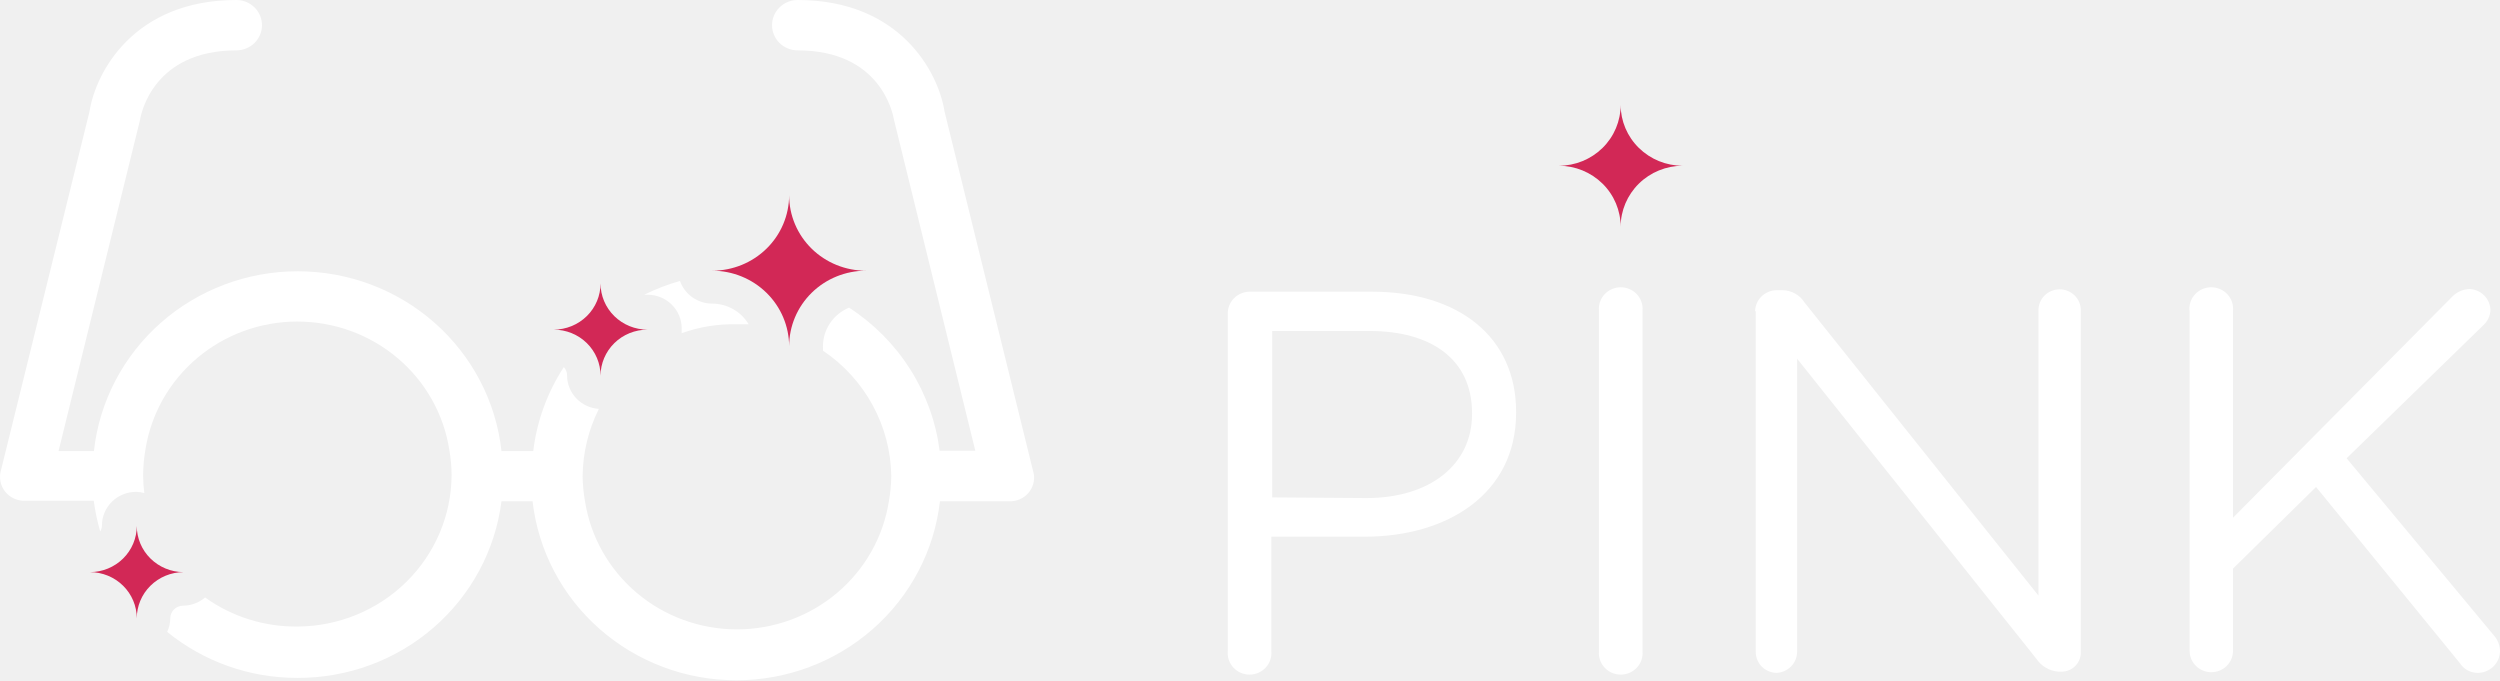
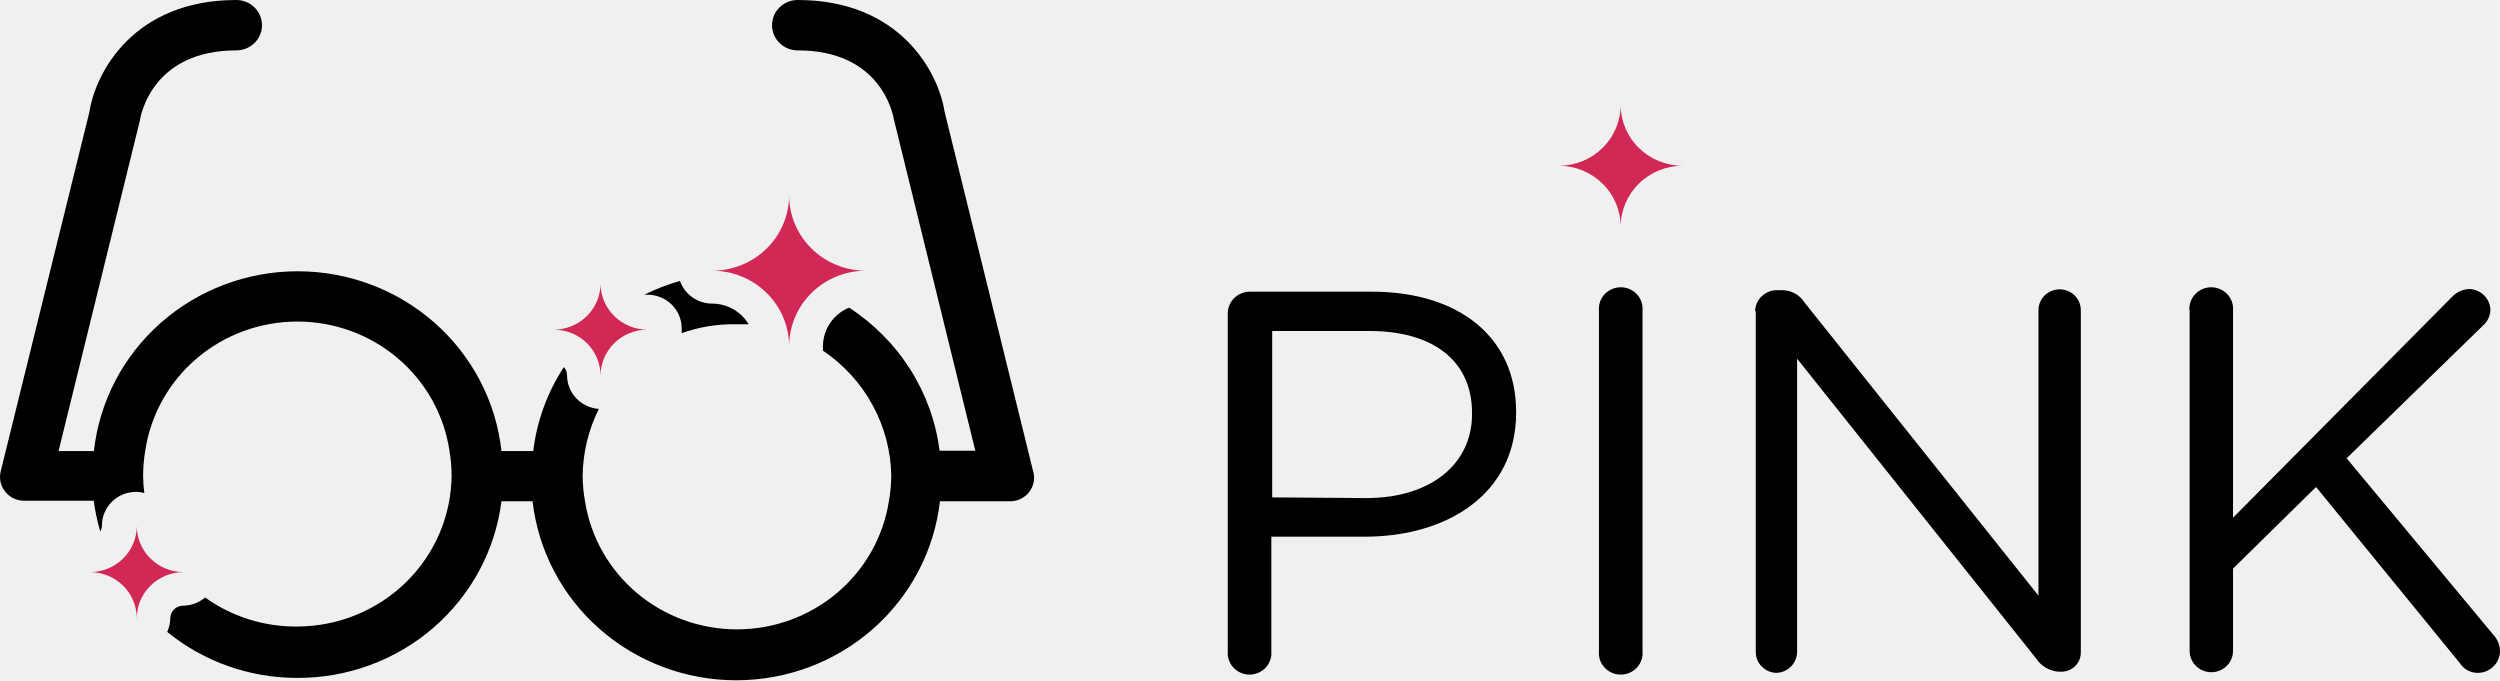
- <svg xmlns="http://www.w3.org/2000/svg" width="147" height="40" viewBox="0 0 147 40" fill="none">
-   <path d="M72.193 18.425C72.193 18.092 72.326 17.773 72.562 17.535C72.799 17.297 73.12 17.159 73.459 17.151H80.67C85.783 17.151 89.147 19.827 89.147 24.211V24.27C89.147 29.069 85.07 31.557 80.248 31.557H74.754V38.291C74.77 38.466 74.749 38.642 74.692 38.808C74.634 38.974 74.543 39.127 74.422 39.256C74.302 39.386 74.155 39.489 73.992 39.56C73.829 39.63 73.652 39.667 73.474 39.667C73.295 39.667 73.119 39.63 72.956 39.56C72.793 39.489 72.646 39.386 72.525 39.256C72.405 39.127 72.313 38.974 72.256 38.808C72.199 38.642 72.177 38.466 72.193 38.291V18.425ZM80.349 29.286C84.095 29.286 86.556 27.311 86.556 24.349V24.29C86.556 21.111 84.135 19.462 80.53 19.462H74.805V29.247L80.349 29.286Z" fill="white" />
-   <path d="M94.019 18.267C94.003 18.092 94.024 17.916 94.081 17.75C94.139 17.584 94.23 17.431 94.351 17.302C94.471 17.173 94.618 17.069 94.781 16.999C94.944 16.928 95.121 16.891 95.299 16.891C95.478 16.891 95.654 16.928 95.817 16.999C95.981 17.069 96.127 17.173 96.248 17.302C96.368 17.431 96.46 17.584 96.517 17.75C96.574 17.916 96.596 18.092 96.58 18.267V38.291C96.596 38.466 96.574 38.642 96.517 38.808C96.46 38.974 96.368 39.127 96.248 39.256C96.127 39.386 95.981 39.489 95.817 39.56C95.654 39.63 95.478 39.667 95.299 39.667C95.121 39.667 94.944 39.63 94.781 39.56C94.618 39.489 94.471 39.386 94.351 39.256C94.23 39.127 94.139 38.974 94.081 38.808C94.024 38.642 94.003 38.466 94.019 38.291V18.267Z" fill="white" />
-   <path d="M103.199 18.297C103.206 17.97 103.343 17.659 103.579 17.429C103.815 17.199 104.132 17.067 104.464 17.062H104.816C105.077 17.067 105.332 17.137 105.559 17.265C105.785 17.392 105.975 17.574 106.111 17.793L119.862 35.023V18.237C119.862 17.913 119.993 17.601 120.226 17.372C120.46 17.142 120.777 17.013 121.107 17.013C121.437 17.013 121.754 17.142 121.988 17.372C122.221 17.601 122.352 17.913 122.352 18.237V38.331C122.358 38.484 122.332 38.636 122.275 38.778C122.219 38.921 122.134 39.051 122.025 39.16C121.916 39.269 121.785 39.355 121.641 39.413C121.497 39.47 121.343 39.499 121.187 39.496H121.057C120.79 39.478 120.531 39.399 120.301 39.265C120.071 39.131 119.876 38.947 119.731 38.726L105.67 21.091V38.331C105.667 38.649 105.541 38.954 105.317 39.184C105.093 39.413 104.788 39.55 104.464 39.565C104.136 39.56 103.823 39.427 103.593 39.196C103.363 38.965 103.236 38.654 103.239 38.331V18.297H103.199Z" fill="white" />
-   <path d="M128.74 18.267C128.724 18.092 128.746 17.916 128.803 17.75C128.86 17.584 128.952 17.431 129.072 17.302C129.193 17.173 129.339 17.069 129.503 16.999C129.666 16.928 129.842 16.891 130.021 16.891C130.199 16.891 130.376 16.928 130.539 16.999C130.702 17.069 130.849 17.173 130.969 17.302C131.09 17.431 131.181 17.584 131.239 17.75C131.296 17.916 131.317 18.092 131.301 18.267V30.442L144.198 17.438C144.462 17.168 144.822 17.009 145.202 16.993C145.531 17.006 145.842 17.142 146.072 17.373C146.302 17.605 146.433 17.914 146.438 18.237C146.43 18.405 146.39 18.571 146.317 18.723C146.245 18.876 146.142 19.012 146.016 19.126L137.981 26.946L146.648 37.373C146.875 37.631 147 37.96 147 38.301C146.996 38.472 146.958 38.64 146.887 38.796C146.817 38.953 146.716 39.093 146.59 39.211C146.464 39.328 146.315 39.42 146.153 39.481C145.991 39.542 145.818 39.57 145.644 39.565C145.442 39.557 145.245 39.501 145.07 39.401C144.895 39.301 144.747 39.161 144.64 38.992L136.183 28.635L131.301 33.433V38.272C131.301 38.436 131.268 38.599 131.204 38.752C131.14 38.904 131.046 39.042 130.928 39.158C130.809 39.275 130.669 39.367 130.514 39.43C130.359 39.493 130.193 39.526 130.026 39.526C129.858 39.526 129.692 39.493 129.538 39.43C129.383 39.367 129.242 39.275 129.124 39.158C129.005 39.042 128.911 38.904 128.847 38.752C128.783 38.599 128.75 38.436 128.75 38.272V18.267H128.74Z" fill="white" />
+ <svg xmlns="http://www.w3.org/2000/svg" width="147" height="40" viewBox="0 0 147 40">
+   <path d="M72.193 18.425C72.193 18.092 72.326 17.773 72.562 17.535C72.799 17.297 73.12 17.159 73.459 17.151H80.67C85.783 17.151 89.147 19.827 89.147 24.211V24.27C89.147 29.069 85.07 31.557 80.248 31.557H74.754V38.291C74.77 38.466 74.749 38.642 74.692 38.808C74.634 38.974 74.543 39.127 74.422 39.256C74.302 39.386 74.155 39.489 73.992 39.56C73.829 39.63 73.652 39.667 73.474 39.667C73.295 39.667 73.119 39.63 72.956 39.56C72.793 39.489 72.646 39.386 72.525 39.256C72.405 39.127 72.313 38.974 72.256 38.808C72.199 38.642 72.177 38.466 72.193 38.291V18.425ZM80.349 29.286C84.095 29.286 86.556 27.311 86.556 24.349V24.29C86.556 21.111 84.135 19.462 80.53 19.462H74.805V29.247L80.349 29.286Z" />
+   <path d="M94.019 18.267C94.003 18.092 94.024 17.916 94.081 17.75C94.139 17.584 94.23 17.431 94.351 17.302C94.471 17.173 94.618 17.069 94.781 16.999C94.944 16.928 95.121 16.891 95.299 16.891C95.478 16.891 95.654 16.928 95.817 16.999C95.981 17.069 96.127 17.173 96.248 17.302C96.368 17.431 96.46 17.584 96.517 17.75C96.574 17.916 96.596 18.092 96.58 18.267V38.291C96.596 38.466 96.574 38.642 96.517 38.808C96.46 38.974 96.368 39.127 96.248 39.256C96.127 39.386 95.981 39.489 95.817 39.56C95.654 39.63 95.478 39.667 95.299 39.667C95.121 39.667 94.944 39.63 94.781 39.56C94.618 39.489 94.471 39.386 94.351 39.256C94.23 39.127 94.139 38.974 94.081 38.808C94.024 38.642 94.003 38.466 94.019 38.291V18.267Z" />
+   <path d="M103.199 18.297C103.206 17.97 103.343 17.659 103.579 17.429C103.815 17.199 104.132 17.067 104.464 17.062H104.816C105.077 17.067 105.332 17.137 105.559 17.265C105.785 17.392 105.975 17.574 106.111 17.793L119.862 35.023V18.237C119.862 17.913 119.993 17.601 120.226 17.372C120.46 17.142 120.777 17.013 121.107 17.013C121.437 17.013 121.754 17.142 121.988 17.372C122.221 17.601 122.352 17.913 122.352 18.237V38.331C122.358 38.484 122.332 38.636 122.275 38.778C122.219 38.921 122.134 39.051 122.025 39.16C121.916 39.269 121.785 39.355 121.641 39.413C121.497 39.47 121.343 39.499 121.187 39.496H121.057C120.79 39.478 120.531 39.399 120.301 39.265C120.071 39.131 119.876 38.947 119.731 38.726L105.67 21.091V38.331C105.667 38.649 105.541 38.954 105.317 39.184C105.093 39.413 104.788 39.55 104.464 39.565C104.136 39.56 103.823 39.427 103.593 39.196C103.363 38.965 103.236 38.654 103.239 38.331V18.297H103.199Z" />
+   <path d="M128.74 18.267C128.724 18.092 128.746 17.916 128.803 17.75C128.86 17.584 128.952 17.431 129.072 17.302C129.193 17.173 129.339 17.069 129.503 16.999C129.666 16.928 129.842 16.891 130.021 16.891C130.199 16.891 130.376 16.928 130.539 16.999C130.702 17.069 130.849 17.173 130.969 17.302C131.09 17.431 131.181 17.584 131.239 17.75C131.296 17.916 131.317 18.092 131.301 18.267V30.442L144.198 17.438C144.462 17.168 144.822 17.009 145.202 16.993C145.531 17.006 145.842 17.142 146.072 17.373C146.302 17.605 146.433 17.914 146.438 18.237C146.43 18.405 146.39 18.571 146.317 18.723C146.245 18.876 146.142 19.012 146.016 19.126L137.981 26.946L146.648 37.373C146.875 37.631 147 37.96 147 38.301C146.996 38.472 146.958 38.64 146.887 38.796C146.817 38.953 146.716 39.093 146.59 39.211C146.464 39.328 146.315 39.42 146.153 39.481C145.991 39.542 145.818 39.57 145.644 39.565C145.442 39.557 145.245 39.501 145.07 39.401C144.895 39.301 144.747 39.161 144.64 38.992L136.183 28.635L131.301 33.433V38.272C131.301 38.436 131.268 38.599 131.204 38.752C131.14 38.904 131.046 39.042 130.928 39.158C130.809 39.275 130.669 39.367 130.514 39.43C130.359 39.493 130.193 39.526 130.026 39.526C129.858 39.526 129.692 39.493 129.538 39.43C129.383 39.367 129.242 39.275 129.124 39.158C129.005 39.042 128.911 38.904 128.847 38.752C128.783 38.599 128.75 38.436 128.75 38.272V18.267H128.74Z" />
  <path d="M98.94 9.746C97.975 9.746 97.049 9.369 96.366 8.699C95.682 8.029 95.297 7.12 95.294 6.171C95.294 7.119 94.911 8.028 94.229 8.699C93.547 9.369 92.623 9.746 91.658 9.746C92.624 9.748 93.548 10.127 94.23 10.799C94.912 11.471 95.294 12.381 95.294 13.33C95.297 12.38 95.682 11.47 96.365 10.798C97.048 10.127 97.974 9.748 98.94 9.746Z" fill="#D22856" />
-   <path d="M43.287 19.067C43.538 19.067 43.779 19.067 44.02 19.067C43.802 18.699 43.49 18.393 43.114 18.18C42.739 17.967 42.314 17.854 41.881 17.852C41.463 17.852 41.055 17.723 40.715 17.484C40.374 17.245 40.118 16.908 39.983 16.519C39.259 16.724 38.556 16.995 37.883 17.329H38.074C38.607 17.329 39.118 17.537 39.495 17.907C39.871 18.278 40.083 18.78 40.083 19.304C40.088 19.399 40.088 19.495 40.083 19.59C41.109 19.223 42.195 19.045 43.287 19.067Z" fill="white" />
-   <path d="M60.733 27.647L55.541 6.566C55.179 4.246 52.929 0 46.903 0C46.503 0 46.12 0.156 45.837 0.434C45.555 0.712 45.396 1.088 45.396 1.481C45.396 1.874 45.555 2.251 45.837 2.528C46.12 2.806 46.503 2.962 46.903 2.962C51.774 2.962 52.497 6.645 52.568 7.05L57.348 26.502H55.249C55.032 24.805 54.444 23.174 53.525 21.722C52.606 20.27 51.378 19.031 49.926 18.089C49.471 18.277 49.083 18.593 48.81 18.997C48.536 19.401 48.39 19.875 48.389 20.36C48.395 20.446 48.395 20.531 48.389 20.617C49.611 21.44 50.613 22.54 51.312 23.824C52.011 25.107 52.387 26.537 52.407 27.993C52.401 28.489 52.354 28.985 52.266 29.474C51.938 31.571 50.856 33.484 49.217 34.866C47.579 36.247 45.491 37.007 43.332 37.007C41.173 37.007 39.086 36.247 37.447 34.866C35.809 33.484 34.727 31.571 34.398 29.474C34.311 28.985 34.264 28.489 34.258 27.993C34.273 26.623 34.599 25.274 35.212 24.043C34.704 24.008 34.228 23.785 33.881 23.418C33.535 23.052 33.342 22.569 33.344 22.068C33.345 21.889 33.277 21.716 33.153 21.585C32.181 23.075 31.566 24.763 31.355 26.521H29.487C29.166 23.617 27.766 20.932 25.554 18.981C23.343 17.03 20.476 15.951 17.504 15.951C14.533 15.951 11.666 17.03 9.455 18.981C7.243 20.932 5.843 23.617 5.522 26.521H3.443L8.234 7.05C8.294 6.645 9.047 2.962 13.899 2.962C14.298 2.962 14.681 2.806 14.964 2.528C15.246 2.251 15.405 1.874 15.405 1.481C15.405 1.088 15.246 0.712 14.964 0.434C14.681 0.156 14.298 0 13.899 0C7.872 0 5.623 4.246 5.261 6.566L0.058 27.647C-0.006 27.862 -0.017 28.088 0.026 28.308C0.068 28.528 0.164 28.734 0.305 28.91C0.445 29.086 0.627 29.226 0.834 29.319C1.041 29.412 1.267 29.455 1.495 29.444H5.512C5.594 30.055 5.721 30.659 5.894 31.251C5.957 31.143 5.992 31.021 5.994 30.896C5.994 30.372 6.206 29.87 6.583 29.499C6.959 29.129 7.47 28.921 8.003 28.921C8.166 28.923 8.328 28.946 8.485 28.99C8.441 28.646 8.418 28.3 8.415 27.953C8.417 27.457 8.461 26.962 8.545 26.472C8.867 24.368 9.946 22.447 11.587 21.059C13.227 19.67 15.32 18.907 17.484 18.907C19.649 18.907 21.742 19.67 23.382 21.059C25.022 22.447 26.102 24.368 26.423 26.472C26.508 26.962 26.551 27.457 26.554 27.953C26.538 30.305 25.581 32.557 23.889 34.22C22.197 35.883 19.907 36.824 17.515 36.84C15.556 36.866 13.642 36.267 12.061 35.132C11.698 35.441 11.235 35.613 10.755 35.615C10.557 35.618 10.368 35.697 10.229 35.836C10.09 35.974 10.012 36.161 10.012 36.356C10.009 36.632 9.947 36.905 9.831 37.156C11.98 38.907 14.684 39.864 17.474 39.861C20.422 39.874 23.273 38.824 25.486 36.91C27.7 34.995 29.123 32.35 29.487 29.474H31.315C31.646 32.369 33.05 35.043 35.259 36.985C37.469 38.927 40.328 40 43.292 40C46.256 40 49.115 38.927 51.325 36.985C53.534 35.043 54.938 32.369 55.269 29.474H59.287C59.519 29.49 59.752 29.45 59.965 29.357C60.177 29.264 60.364 29.121 60.507 28.94C60.65 28.76 60.745 28.547 60.785 28.322C60.824 28.096 60.806 27.864 60.733 27.647Z" fill="white" />
+   <path d="M43.287 19.067C43.538 19.067 43.779 19.067 44.02 19.067C43.802 18.699 43.49 18.393 43.114 18.18C42.739 17.967 42.314 17.854 41.881 17.852C41.463 17.852 41.055 17.723 40.715 17.484C40.374 17.245 40.118 16.908 39.983 16.519C39.259 16.724 38.556 16.995 37.883 17.329H38.074C38.607 17.329 39.118 17.537 39.495 17.907C39.871 18.278 40.083 18.78 40.083 19.304C40.088 19.399 40.088 19.495 40.083 19.59C41.109 19.223 42.195 19.045 43.287 19.067Z" />
+   <path d="M60.733 27.647L55.541 6.566C55.179 4.246 52.929 0 46.903 0C46.503 0 46.12 0.156 45.837 0.434C45.555 0.712 45.396 1.088 45.396 1.481C45.396 1.874 45.555 2.251 45.837 2.528C46.12 2.806 46.503 2.962 46.903 2.962C51.774 2.962 52.497 6.645 52.568 7.05L57.348 26.502H55.249C55.032 24.805 54.444 23.174 53.525 21.722C52.606 20.27 51.378 19.031 49.926 18.089C49.471 18.277 49.083 18.593 48.81 18.997C48.536 19.401 48.39 19.875 48.389 20.36C48.395 20.446 48.395 20.531 48.389 20.617C49.611 21.44 50.613 22.54 51.312 23.824C52.011 25.107 52.387 26.537 52.407 27.993C52.401 28.489 52.354 28.985 52.266 29.474C51.938 31.571 50.856 33.484 49.217 34.866C47.579 36.247 45.491 37.007 43.332 37.007C41.173 37.007 39.086 36.247 37.447 34.866C35.809 33.484 34.727 31.571 34.398 29.474C34.311 28.985 34.264 28.489 34.258 27.993C34.273 26.623 34.599 25.274 35.212 24.043C34.704 24.008 34.228 23.785 33.881 23.418C33.535 23.052 33.342 22.569 33.344 22.068C33.345 21.889 33.277 21.716 33.153 21.585C32.181 23.075 31.566 24.763 31.355 26.521H29.487C29.166 23.617 27.766 20.932 25.554 18.981C23.343 17.03 20.476 15.951 17.504 15.951C14.533 15.951 11.666 17.03 9.455 18.981C7.243 20.932 5.843 23.617 5.522 26.521H3.443L8.234 7.05C8.294 6.645 9.047 2.962 13.899 2.962C14.298 2.962 14.681 2.806 14.964 2.528C15.246 2.251 15.405 1.874 15.405 1.481C15.405 1.088 15.246 0.712 14.964 0.434C14.681 0.156 14.298 0 13.899 0C7.872 0 5.623 4.246 5.261 6.566L0.058 27.647C-0.006 27.862 -0.017 28.088 0.026 28.308C0.068 28.528 0.164 28.734 0.305 28.91C0.445 29.086 0.627 29.226 0.834 29.319C1.041 29.412 1.267 29.455 1.495 29.444H5.512C5.594 30.055 5.721 30.659 5.894 31.251C5.957 31.143 5.992 31.021 5.994 30.896C5.994 30.372 6.206 29.87 6.583 29.499C6.959 29.129 7.47 28.921 8.003 28.921C8.166 28.923 8.328 28.946 8.485 28.99C8.441 28.646 8.418 28.3 8.415 27.953C8.417 27.457 8.461 26.962 8.545 26.472C8.867 24.368 9.946 22.447 11.587 21.059C13.227 19.67 15.32 18.907 17.484 18.907C19.649 18.907 21.742 19.67 23.382 21.059C25.022 22.447 26.102 24.368 26.423 26.472C26.508 26.962 26.551 27.457 26.554 27.953C26.538 30.305 25.581 32.557 23.889 34.22C22.197 35.883 19.907 36.824 17.515 36.84C15.556 36.866 13.642 36.267 12.061 35.132C11.698 35.441 11.235 35.613 10.755 35.615C10.557 35.618 10.368 35.697 10.229 35.836C10.09 35.974 10.012 36.161 10.012 36.356C10.009 36.632 9.947 36.905 9.831 37.156C11.98 38.907 14.684 39.864 17.474 39.861C20.422 39.874 23.273 38.824 25.486 36.91C27.7 34.995 29.123 32.35 29.487 29.474H31.315C31.646 32.369 33.05 35.043 35.259 36.985C37.469 38.927 40.328 40 43.292 40C46.256 40 49.115 38.927 51.325 36.985C53.534 35.043 54.938 32.369 55.269 29.474H59.287C59.519 29.49 59.752 29.45 59.965 29.357C60.177 29.264 60.364 29.121 60.507 28.94C60.65 28.76 60.745 28.547 60.785 28.322C60.824 28.096 60.806 27.864 60.733 27.647Z" />
  <path d="M50.92 15.917C50.327 15.918 49.74 15.805 49.191 15.582C48.643 15.36 48.145 15.034 47.725 14.622C47.305 14.21 46.972 13.721 46.745 13.182C46.518 12.644 46.401 12.066 46.401 11.483C46.398 12.66 45.921 13.788 45.073 14.619C44.226 15.45 43.078 15.917 41.881 15.917C43.079 15.919 44.227 16.389 45.074 17.221C45.921 18.054 46.398 19.183 46.401 20.36C46.401 19.182 46.877 18.052 47.724 17.218C48.572 16.385 49.722 15.917 50.92 15.917Z" fill="#D22856" />
  <path d="M38.074 19.383C37.342 19.383 36.639 19.097 36.121 18.587C35.603 18.078 35.312 17.387 35.312 16.667C35.312 17.386 35.023 18.075 34.507 18.584C33.991 19.093 33.291 19.38 32.56 19.383C33.29 19.383 33.99 19.668 34.506 20.175C35.022 20.682 35.312 21.371 35.312 22.088C35.315 21.37 35.607 20.682 36.125 20.174C36.642 19.667 37.343 19.383 38.074 19.383Z" fill="#D22856" />
  <path d="M10.785 33.641C10.056 33.636 9.359 33.347 8.845 32.838C8.331 32.33 8.043 31.642 8.043 30.925C8.043 31.644 7.754 32.333 7.238 32.842C6.722 33.351 6.022 33.638 5.291 33.641C6.022 33.643 6.722 33.931 7.238 34.44C7.754 34.948 8.043 35.638 8.043 36.356C8.043 35.639 8.331 34.952 8.845 34.443C9.359 33.934 10.056 33.646 10.785 33.641Z" fill="#D22856" />
</svg>
